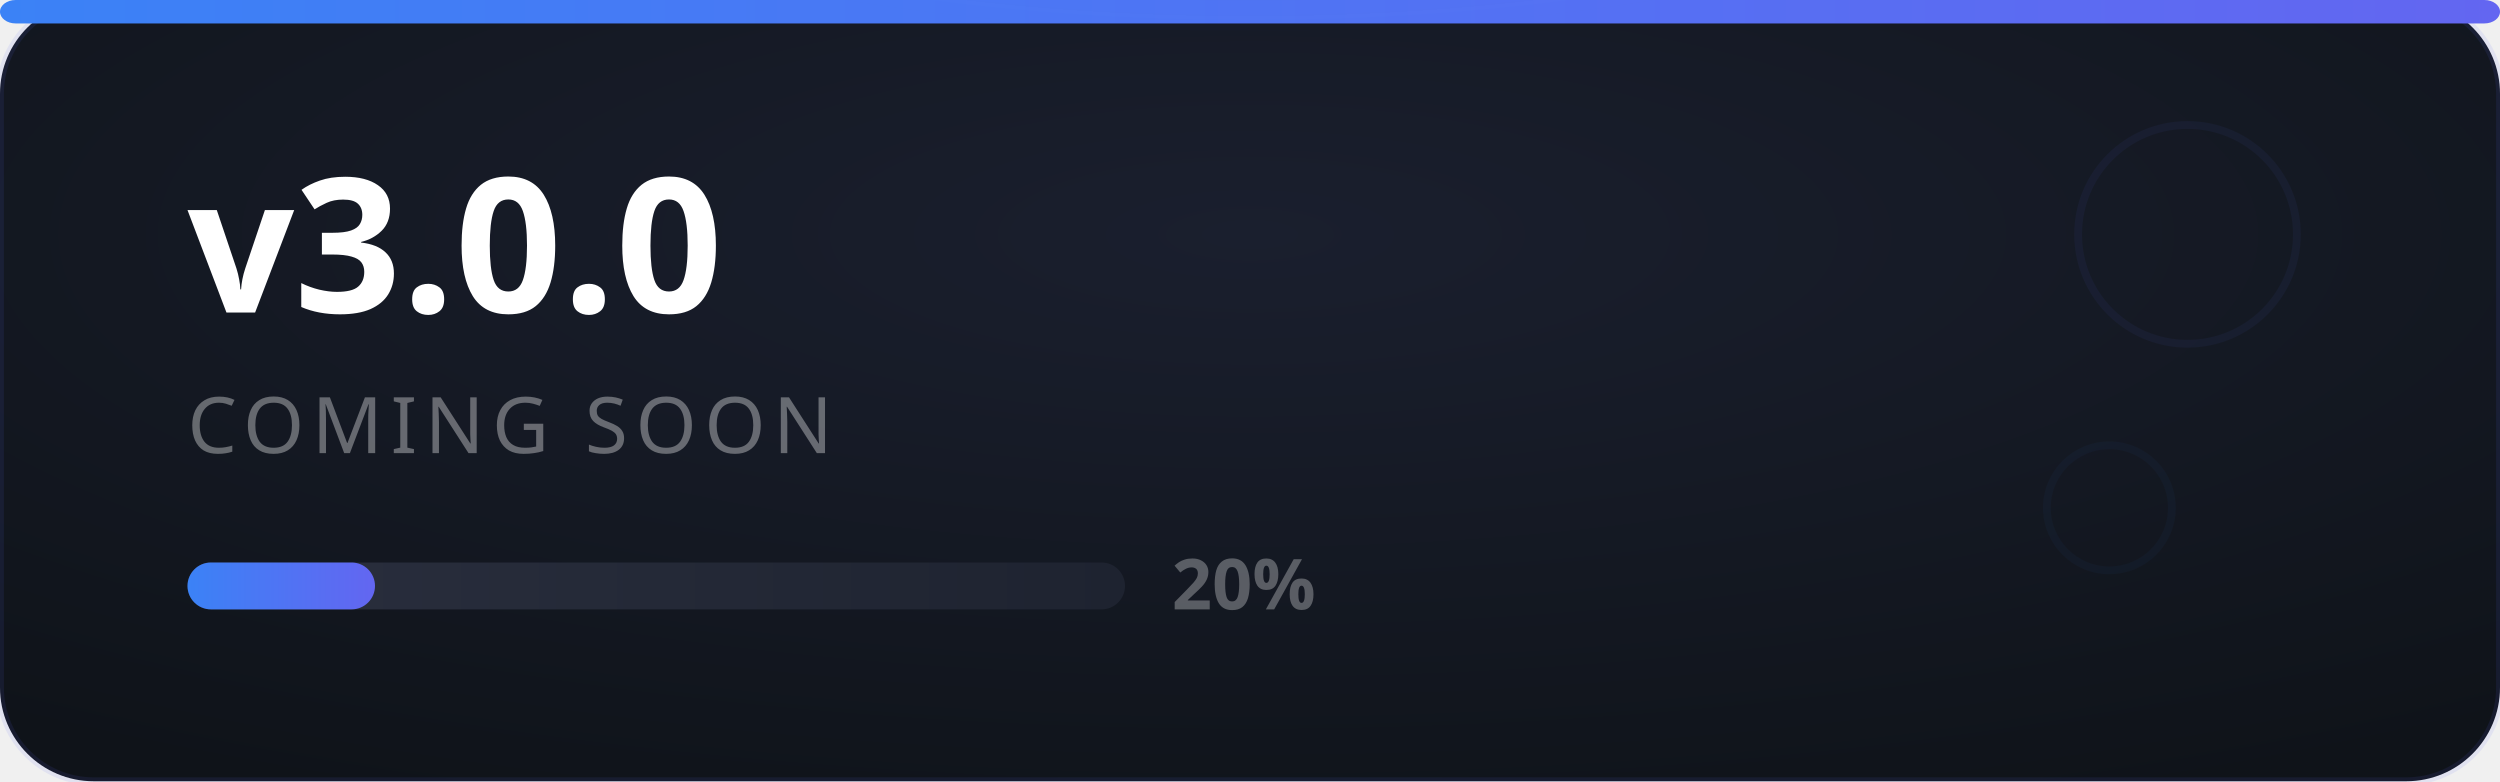
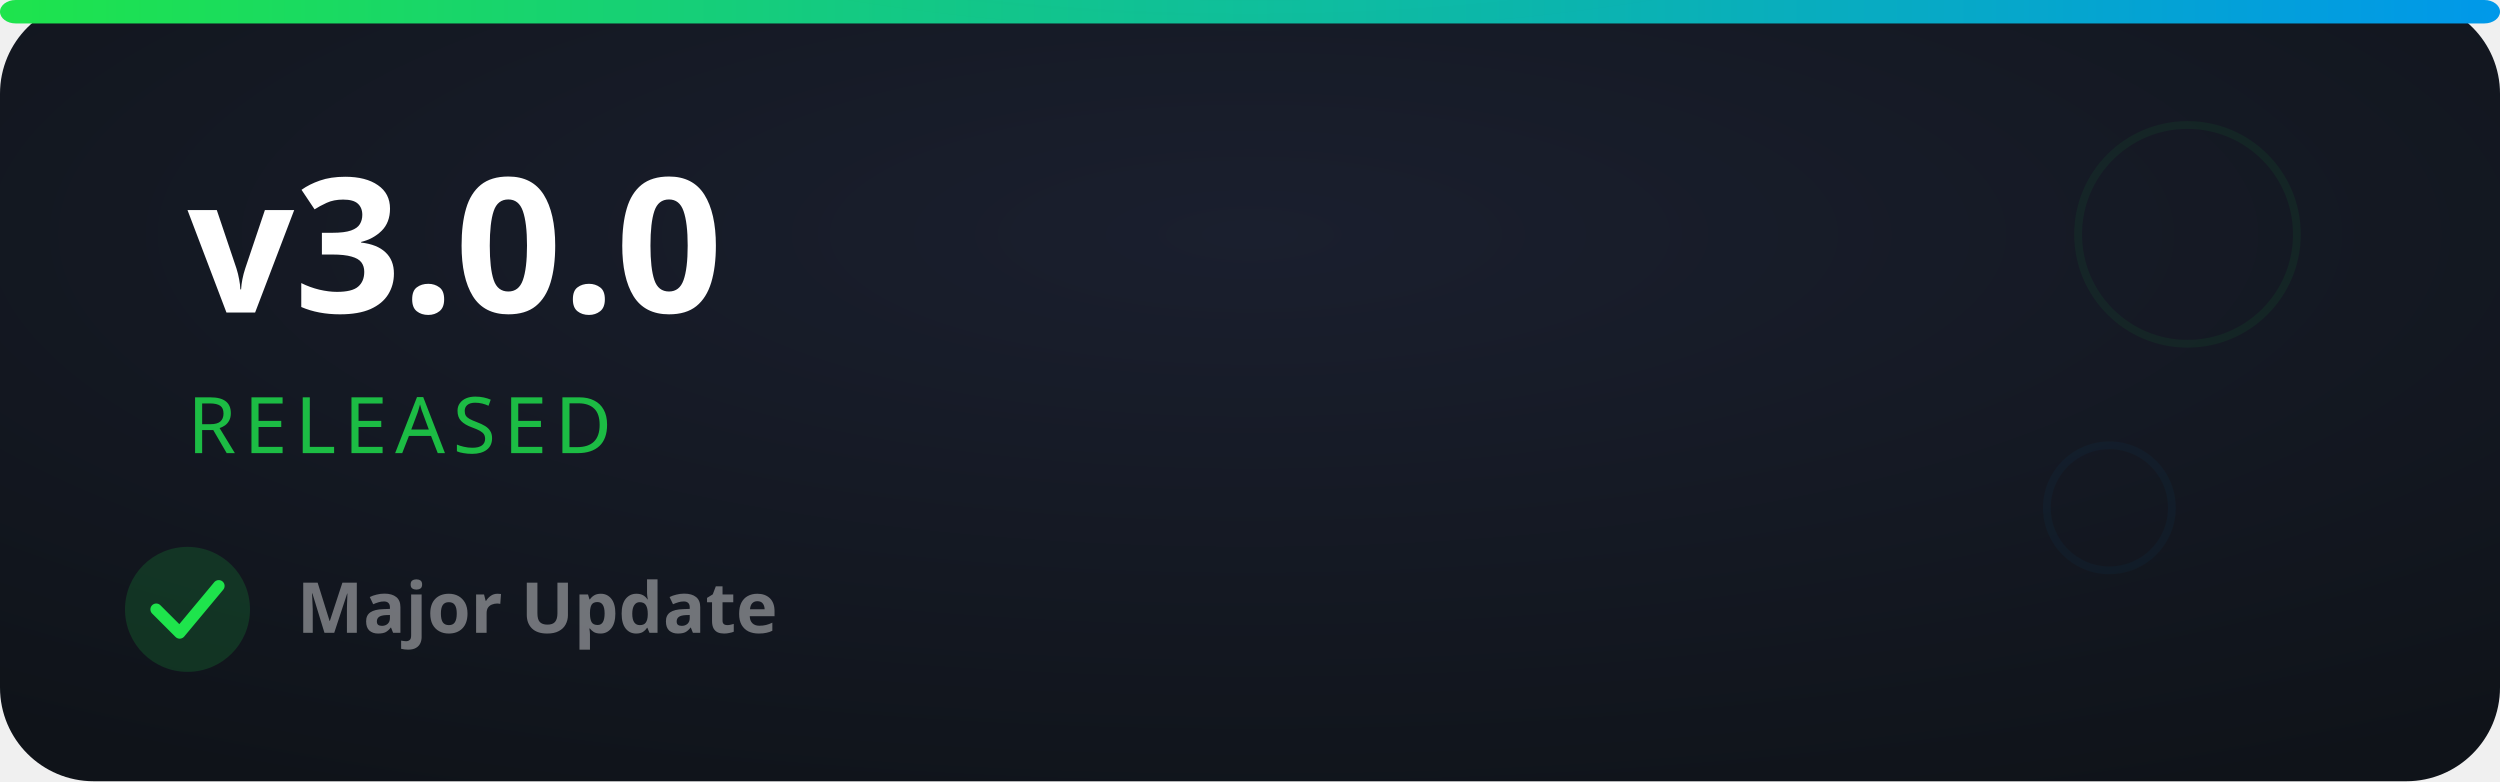
<svg xmlns="http://www.w3.org/2000/svg" viewBox="0 0 320 100">
  <defs>
    <radialGradient id="bb300" cx="50%" cy="30%" r="80%">
      <stop offset="0%" stop-color="#1a1f2e" />
      <stop offset="100%" stop-color="#0f1319" />
    </radialGradient>
    <linearGradient id="ba300" x1="0" y1="0" x2="1" y2="0">
-       <stop offset="0%" stop-color="#3b82f6" />
-       <stop offset="100%" stop-color="#6366f1" />
-     </linearGradient>
-     <linearGradient id="bar300b" x1="0%" y1="0%" x2="100%" y2="0%">
-       <stop offset="0%" stop-color="#3b82f6" />
-       <stop offset="100%" stop-color="#6366f1" />
-     </linearGradient>
-     <linearGradient id="barBg300b" x1="0%" y1="0%" x2="100%" y2="0%">
-       <stop offset="0%" stop-color="#2a2f3e" />
-       <stop offset="100%" stop-color="#1e2330" />
+       <stop offset="0%" stop-color="#1EE44C" />
+       <stop offset="100%" stop-color="#0098EA" />
    </linearGradient>
    <radialGradient id="glb300" cx="50%" cy="0%" rx="50%" ry="40%">
-       <stop offset="0%" stop-color="#6366f1" stop-opacity="0.08" />
-       <stop offset="100%" stop-color="#6366f1" stop-opacity="0" />
+       <stop offset="0%" stop-color="#1EE44C" stop-opacity="0.08" />
+       <stop offset="100%" stop-color="#1EE44C" stop-opacity="0" />
    </radialGradient>
  </defs>
-   <rect width="320" height="100" rx="12" fill="url(#bb300)" stroke="#6366f1" stroke-opacity="0.1" />
+   <rect width="320" height="100" rx="12" fill="url(#bb300)" />
  <rect y="0" width="320" height="3" rx="2" fill="url(#ba300)" />
  <ellipse cx="160" cy="5" rx="120" ry="40" fill="url(#glb300)" />
  <text x="24" y="40" font-family="system-ui,sans-serif" font-size="24" font-weight="900" fill="white">v3.0.0</text>
-   <text x="24" y="58" font-family="system-ui,sans-serif" font-size="10" fill="rgba(255,255,255,0.35)" letter-spacing="1">COMING SOON</text>
-   <rect x="24" y="72" width="120" height="6" rx="3" fill="url(#barBg300b)" />
-   <rect x="24" y="72" width="24" height="6" rx="3" fill="url(#bar300b)" />
-   <text x="150" y="78" font-family="system-ui,sans-serif" font-size="9" font-weight="700" fill="rgba(255,255,255,0.3)">20%</text>
-   <circle cx="280" cy="30" r="14" fill="none" stroke="#6366f1" stroke-opacity="0.06" stroke-width="1" />
-   <circle cx="270" cy="65" r="8" fill="none" stroke="#3b82f6" stroke-opacity="0.04" stroke-width="1" />
+   <text x="24" y="58" font-family="system-ui,sans-serif" font-size="10" fill="#1EE44C" fill-opacity="0.8" letter-spacing="1">RELEASED</text>
+   <circle cx="24" cy="78" r="8" fill="#1EE44C" fill-opacity="0.15" />
+   <path d="M20 78l3 3 5-6" fill="none" stroke="#1EE44C" stroke-width="1.5" stroke-linecap="round" stroke-linejoin="round" />
+   <text x="38" y="81" font-family="system-ui,sans-serif" font-size="9" font-weight="700" fill="rgba(255,255,255,0.4)">Major Update</text>
+   <circle cx="280" cy="30" r="14" fill="none" stroke="#1EE44C" stroke-opacity="0.06" stroke-width="1" />
+   <circle cx="270" cy="65" r="8" fill="none" stroke="#0098EA" stroke-opacity="0.04" stroke-width="1" />
</svg>
